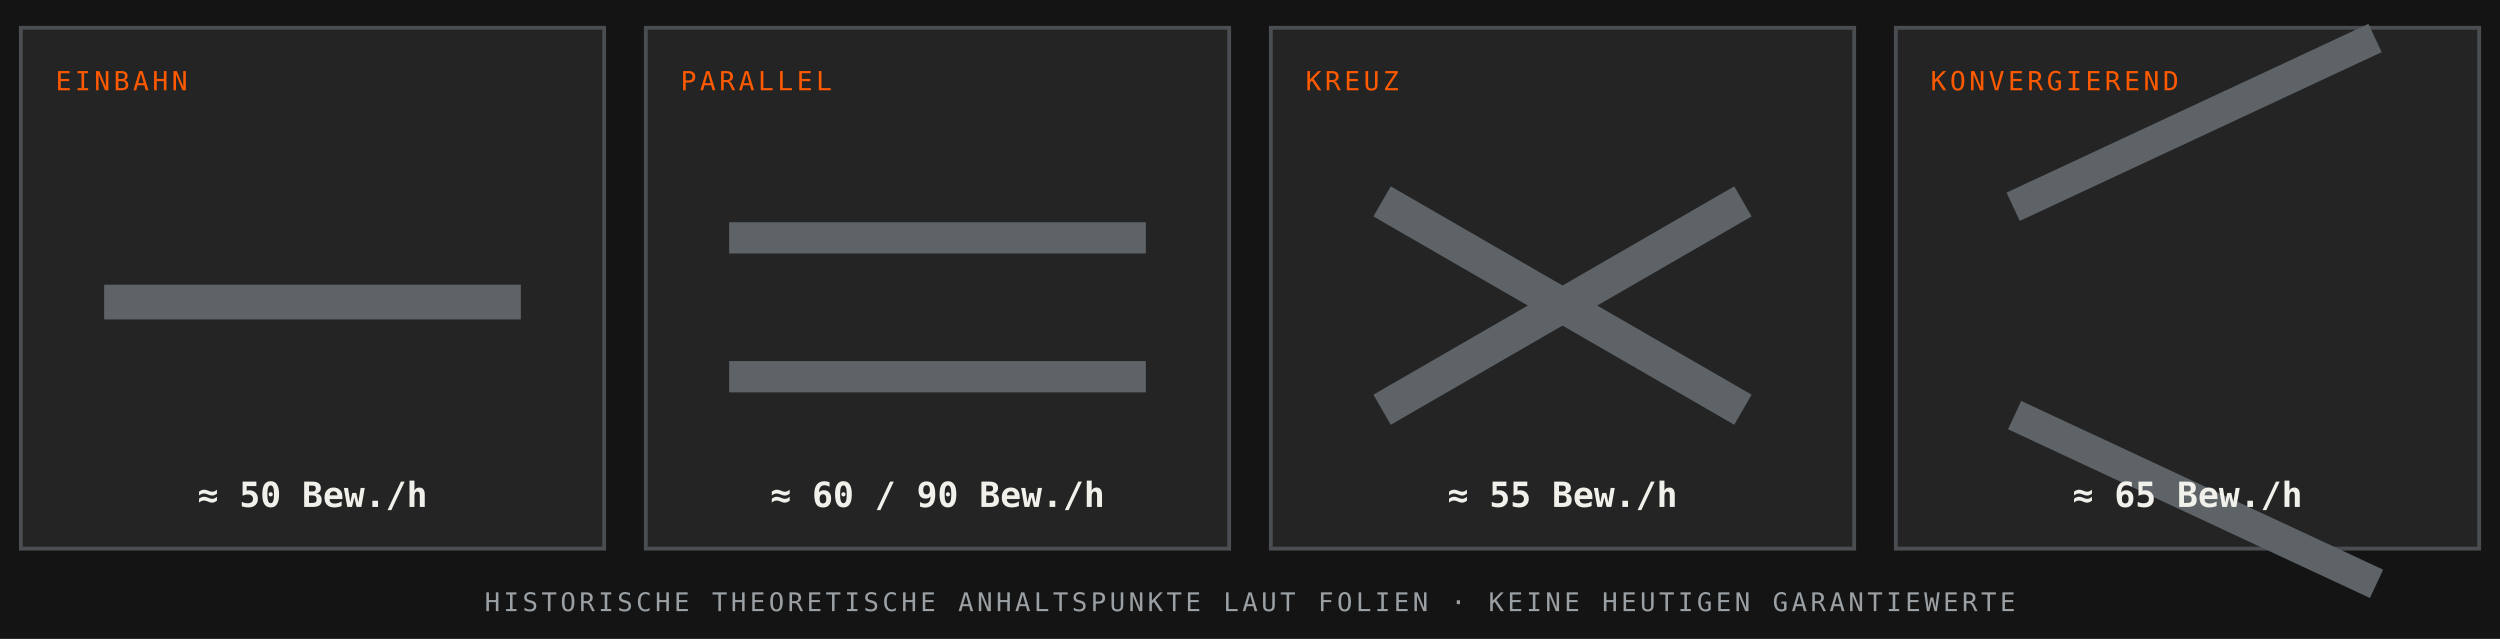
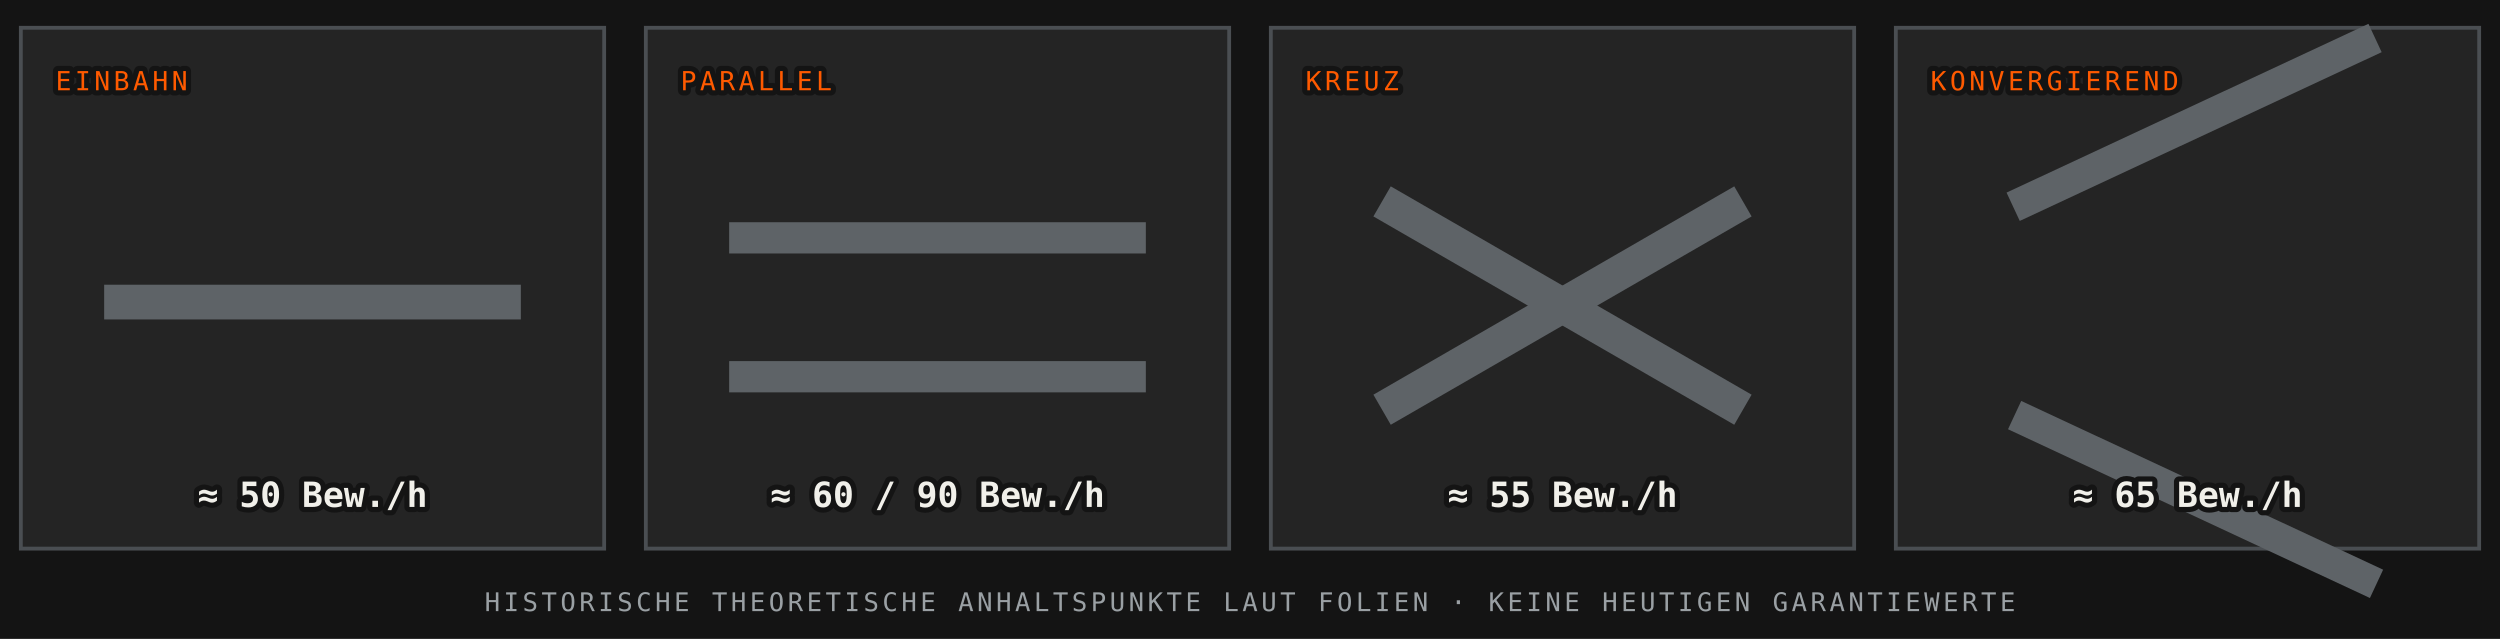
<svg xmlns="http://www.w3.org/2000/svg" viewBox="0 0 720 184" width="100%" font-family="IT, Inter Tight, sans-serif">
  <rect x="0" y="0" width="100%" height="100%" fill="#141414" />
  <defs>
    <marker id="ar" viewBox="0 0 10 10" refX="9" refY="5" markerWidth="6.5" markerHeight="6.5" orient="auto-start-reverse">
      <path d="M0,0 L10,5 L0,10 z" fill="#5E6367" />
    </marker>
    <marker id="arn" viewBox="0 0 10 10" refX="9" refY="5" markerWidth="6.5" markerHeight="6.5" orient="auto-start-reverse">
      <path d="M0,0 L10,5 L0,10 z" fill="#5E6367" />
    </marker>
    <marker id="aro" viewBox="0 0 10 10" refX="9" refY="5" markerWidth="6.5" markerHeight="6.5" orient="auto-start-reverse">
      <path d="M0,0 L10,5 L0,10 z" fill="#FF5A00" />
    </marker>
  </defs>
  <rect x="6" y="8" width="168" height="150" rx="0" fill="#242424" stroke="#4A4E52" stroke-width="1.1" />
-   <text x="16" y="26" font-size="7.6" fill="#FF5A00" text-anchor="start" font-weight="500" font-family="JB, JetBrains Mono, monospace" letter-spacing="1">EINBAHN</text>
  <rect x="30" y="82" width="120" height="10" fill="#5E6367" />
-   <text x="90" y="146" font-size="10" fill="#F1F0EA" text-anchor="middle" font-weight="600" font-family="JB, JetBrains Mono, monospace" letter-spacing="0">≈ 50 Bew./h</text>
  <rect x="186" y="8" width="168" height="150" rx="0" fill="#242424" stroke="#4A4E52" stroke-width="1.1" />
-   <text x="196" y="26" font-size="7.6" fill="#FF5A00" text-anchor="start" font-weight="500" font-family="JB, JetBrains Mono, monospace" letter-spacing="1">PARALLEL</text>
  <rect x="210" y="64" width="120" height="9" fill="#5E6367" />
  <rect x="210" y="104" width="120" height="9" fill="#5E6367" />
-   <text x="270" y="146" font-size="10" fill="#F1F0EA" text-anchor="middle" font-weight="600" font-family="JB, JetBrains Mono, monospace" letter-spacing="0">≈ 60 / 90 Bew./h</text>
  <rect x="366" y="8" width="168" height="150" rx="0" fill="#242424" stroke="#4A4E52" stroke-width="1.1" />
-   <text x="376" y="26" font-size="7.6" fill="#FF5A00" text-anchor="start" font-weight="500" font-family="JB, JetBrains Mono, monospace" letter-spacing="1">KREUZ</text>
  <g transform="rotate(30 450 88)">
    <rect x="390" y="83" width="120" height="10" fill="#5E6367" />
  </g>
  <g transform="rotate(-30 450 88)">
    <rect x="390" y="83" width="120" height="10" fill="#5E6367" />
  </g>
-   <text x="450" y="146" font-size="10" fill="#F1F0EA" text-anchor="middle" font-weight="600" font-family="JB, JetBrains Mono, monospace" letter-spacing="0">≈ 55 Bew./h</text>
  <rect x="546" y="8" width="168" height="150" rx="0" fill="#242424" stroke="#4A4E52" stroke-width="1.1" />
-   <text x="556" y="26" font-size="7.6" fill="#FF5A00" text-anchor="start" font-weight="500" font-family="JB, JetBrains Mono, monospace" letter-spacing="1">KONVERGIEREND</text>
  <g transform="rotate(25 580 120)">
    <rect x="580" y="115" width="115" height="9" fill="#5E6367" />
  </g>
  <g transform="rotate(-25 580 60)">
    <rect x="580" y="55" width="115" height="9" fill="#5E6367" />
  </g>
-   <text x="630" y="146" font-size="10" fill="#F1F0EA" text-anchor="middle" font-weight="600" font-family="JB, JetBrains Mono, monospace" letter-spacing="0">≈ 65 Bew./h</text>
-   <text x="360" y="176" font-size="7.4" fill="#9AA0A4" text-anchor="middle" font-weight="500" font-family="JB, JetBrains Mono, monospace" letter-spacing="1">HISTORISCHE THEORETISCHE ANHALTSPUNKTE LAUT FOLIEN · KEINE HEUTIGEN GARANTIEWERTE</text>
+   <text stroke="#141414" stroke-width="3" stroke-linejoin="round" paint-order="stroke" x="16" y="26" font-size="7.6" fill="#FF5A00" text-anchor="start" font-weight="500" font-family="JB, JetBrains Mono, monospace" letter-spacing="1">EINBAHN</text>
+   <text stroke="#141414" stroke-width="3" stroke-linejoin="round" paint-order="stroke" x="90" y="146" font-size="10" fill="#F1F0EA" text-anchor="middle" font-weight="600" font-family="JB, JetBrains Mono, monospace" letter-spacing="0">≈ 50 Bew./h</text>
+   <text stroke="#141414" stroke-width="3" stroke-linejoin="round" paint-order="stroke" x="196" y="26" font-size="7.6" fill="#FF5A00" text-anchor="start" font-weight="500" font-family="JB, JetBrains Mono, monospace" letter-spacing="1">PARALLEL</text>
+   <text stroke="#141414" stroke-width="3" stroke-linejoin="round" paint-order="stroke" x="270" y="146" font-size="10" fill="#F1F0EA" text-anchor="middle" font-weight="600" font-family="JB, JetBrains Mono, monospace" letter-spacing="0">≈ 60 / 90 Bew./h</text>
+   <text stroke="#141414" stroke-width="3" stroke-linejoin="round" paint-order="stroke" x="376" y="26" font-size="7.6" fill="#FF5A00" text-anchor="start" font-weight="500" font-family="JB, JetBrains Mono, monospace" letter-spacing="1">KREUZ</text>
+   <text stroke="#141414" stroke-width="3" stroke-linejoin="round" paint-order="stroke" x="450" y="146" font-size="10" fill="#F1F0EA" text-anchor="middle" font-weight="600" font-family="JB, JetBrains Mono, monospace" letter-spacing="0">≈ 55 Bew./h</text>
+   <text stroke="#141414" stroke-width="3" stroke-linejoin="round" paint-order="stroke" x="556" y="26" font-size="7.6" fill="#FF5A00" text-anchor="start" font-weight="500" font-family="JB, JetBrains Mono, monospace" letter-spacing="1">KONVERGIEREND</text>
+   <text stroke="#141414" stroke-width="3" stroke-linejoin="round" paint-order="stroke" x="630" y="146" font-size="10" fill="#F1F0EA" text-anchor="middle" font-weight="600" font-family="JB, JetBrains Mono, monospace" letter-spacing="0">≈ 65 Bew./h</text>
+   <text stroke="#141414" stroke-width="3" stroke-linejoin="round" paint-order="stroke" x="360" y="176" font-size="7.4" fill="#9AA0A4" text-anchor="middle" font-weight="500" font-family="JB, JetBrains Mono, monospace" letter-spacing="1">HISTORISCHE THEORETISCHE ANHALTSPUNKTE LAUT FOLIEN · KEINE HEUTIGEN GARANTIEWERTE</text>
</svg>
